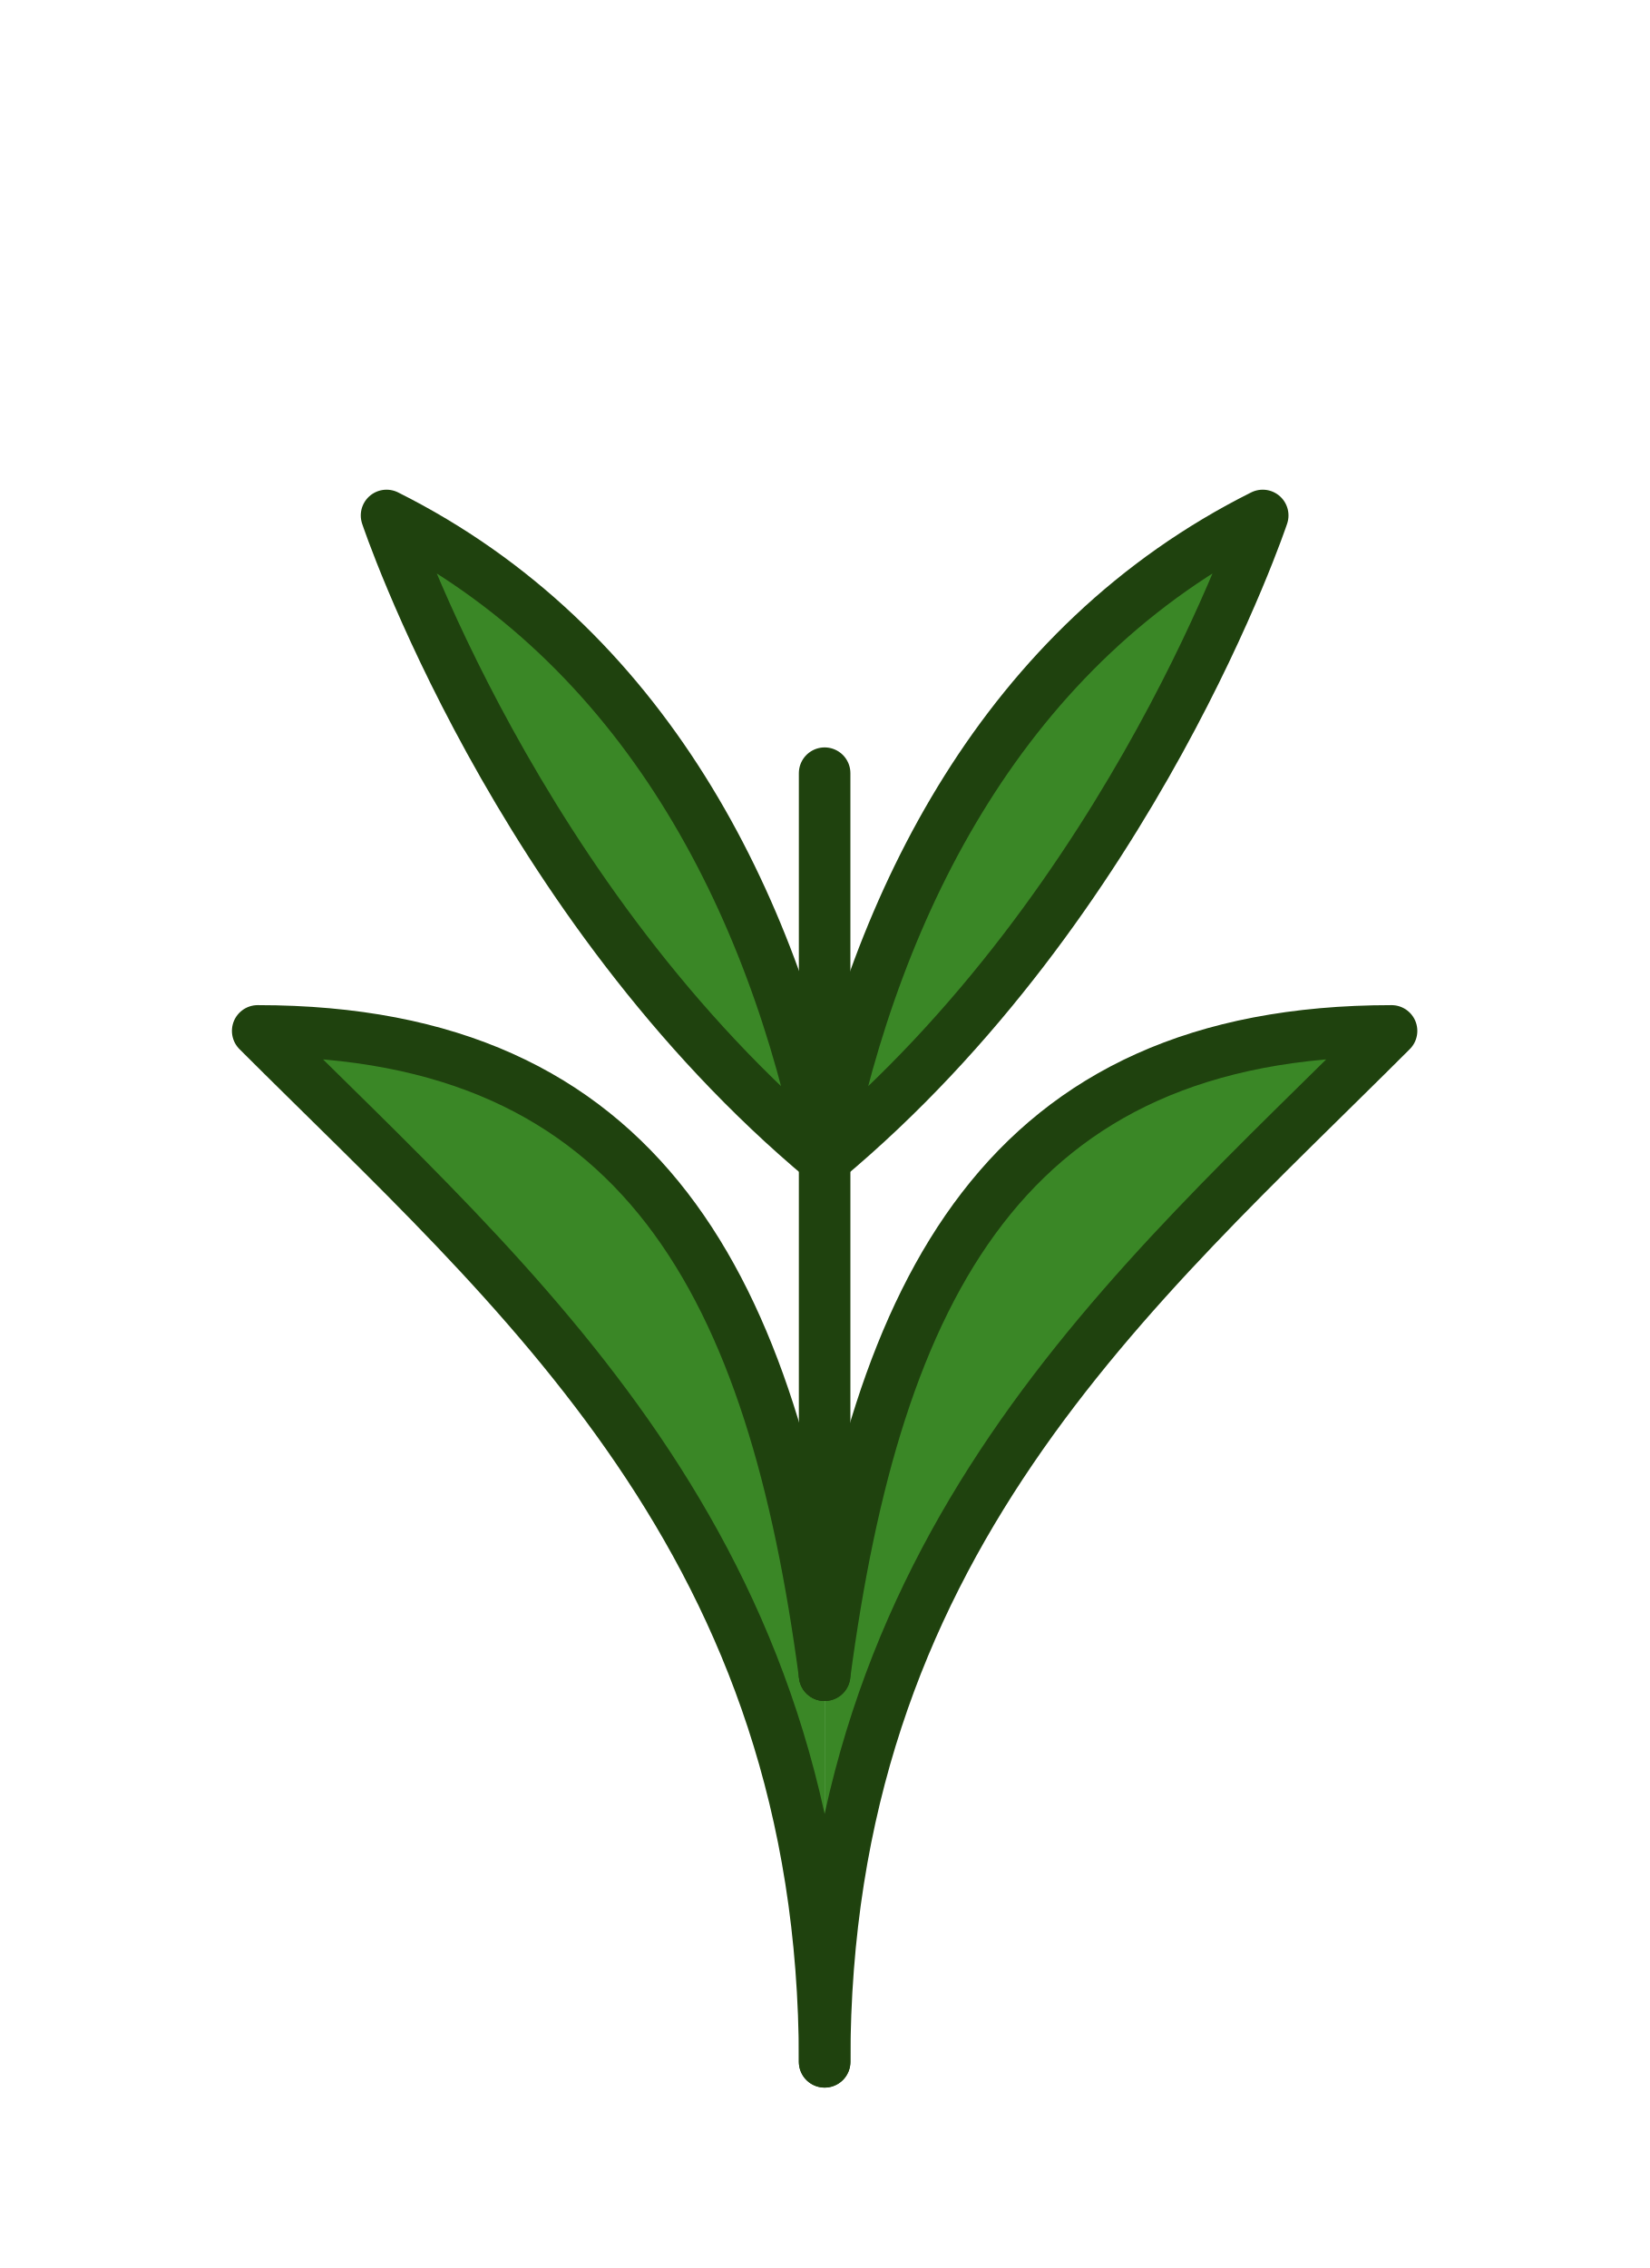
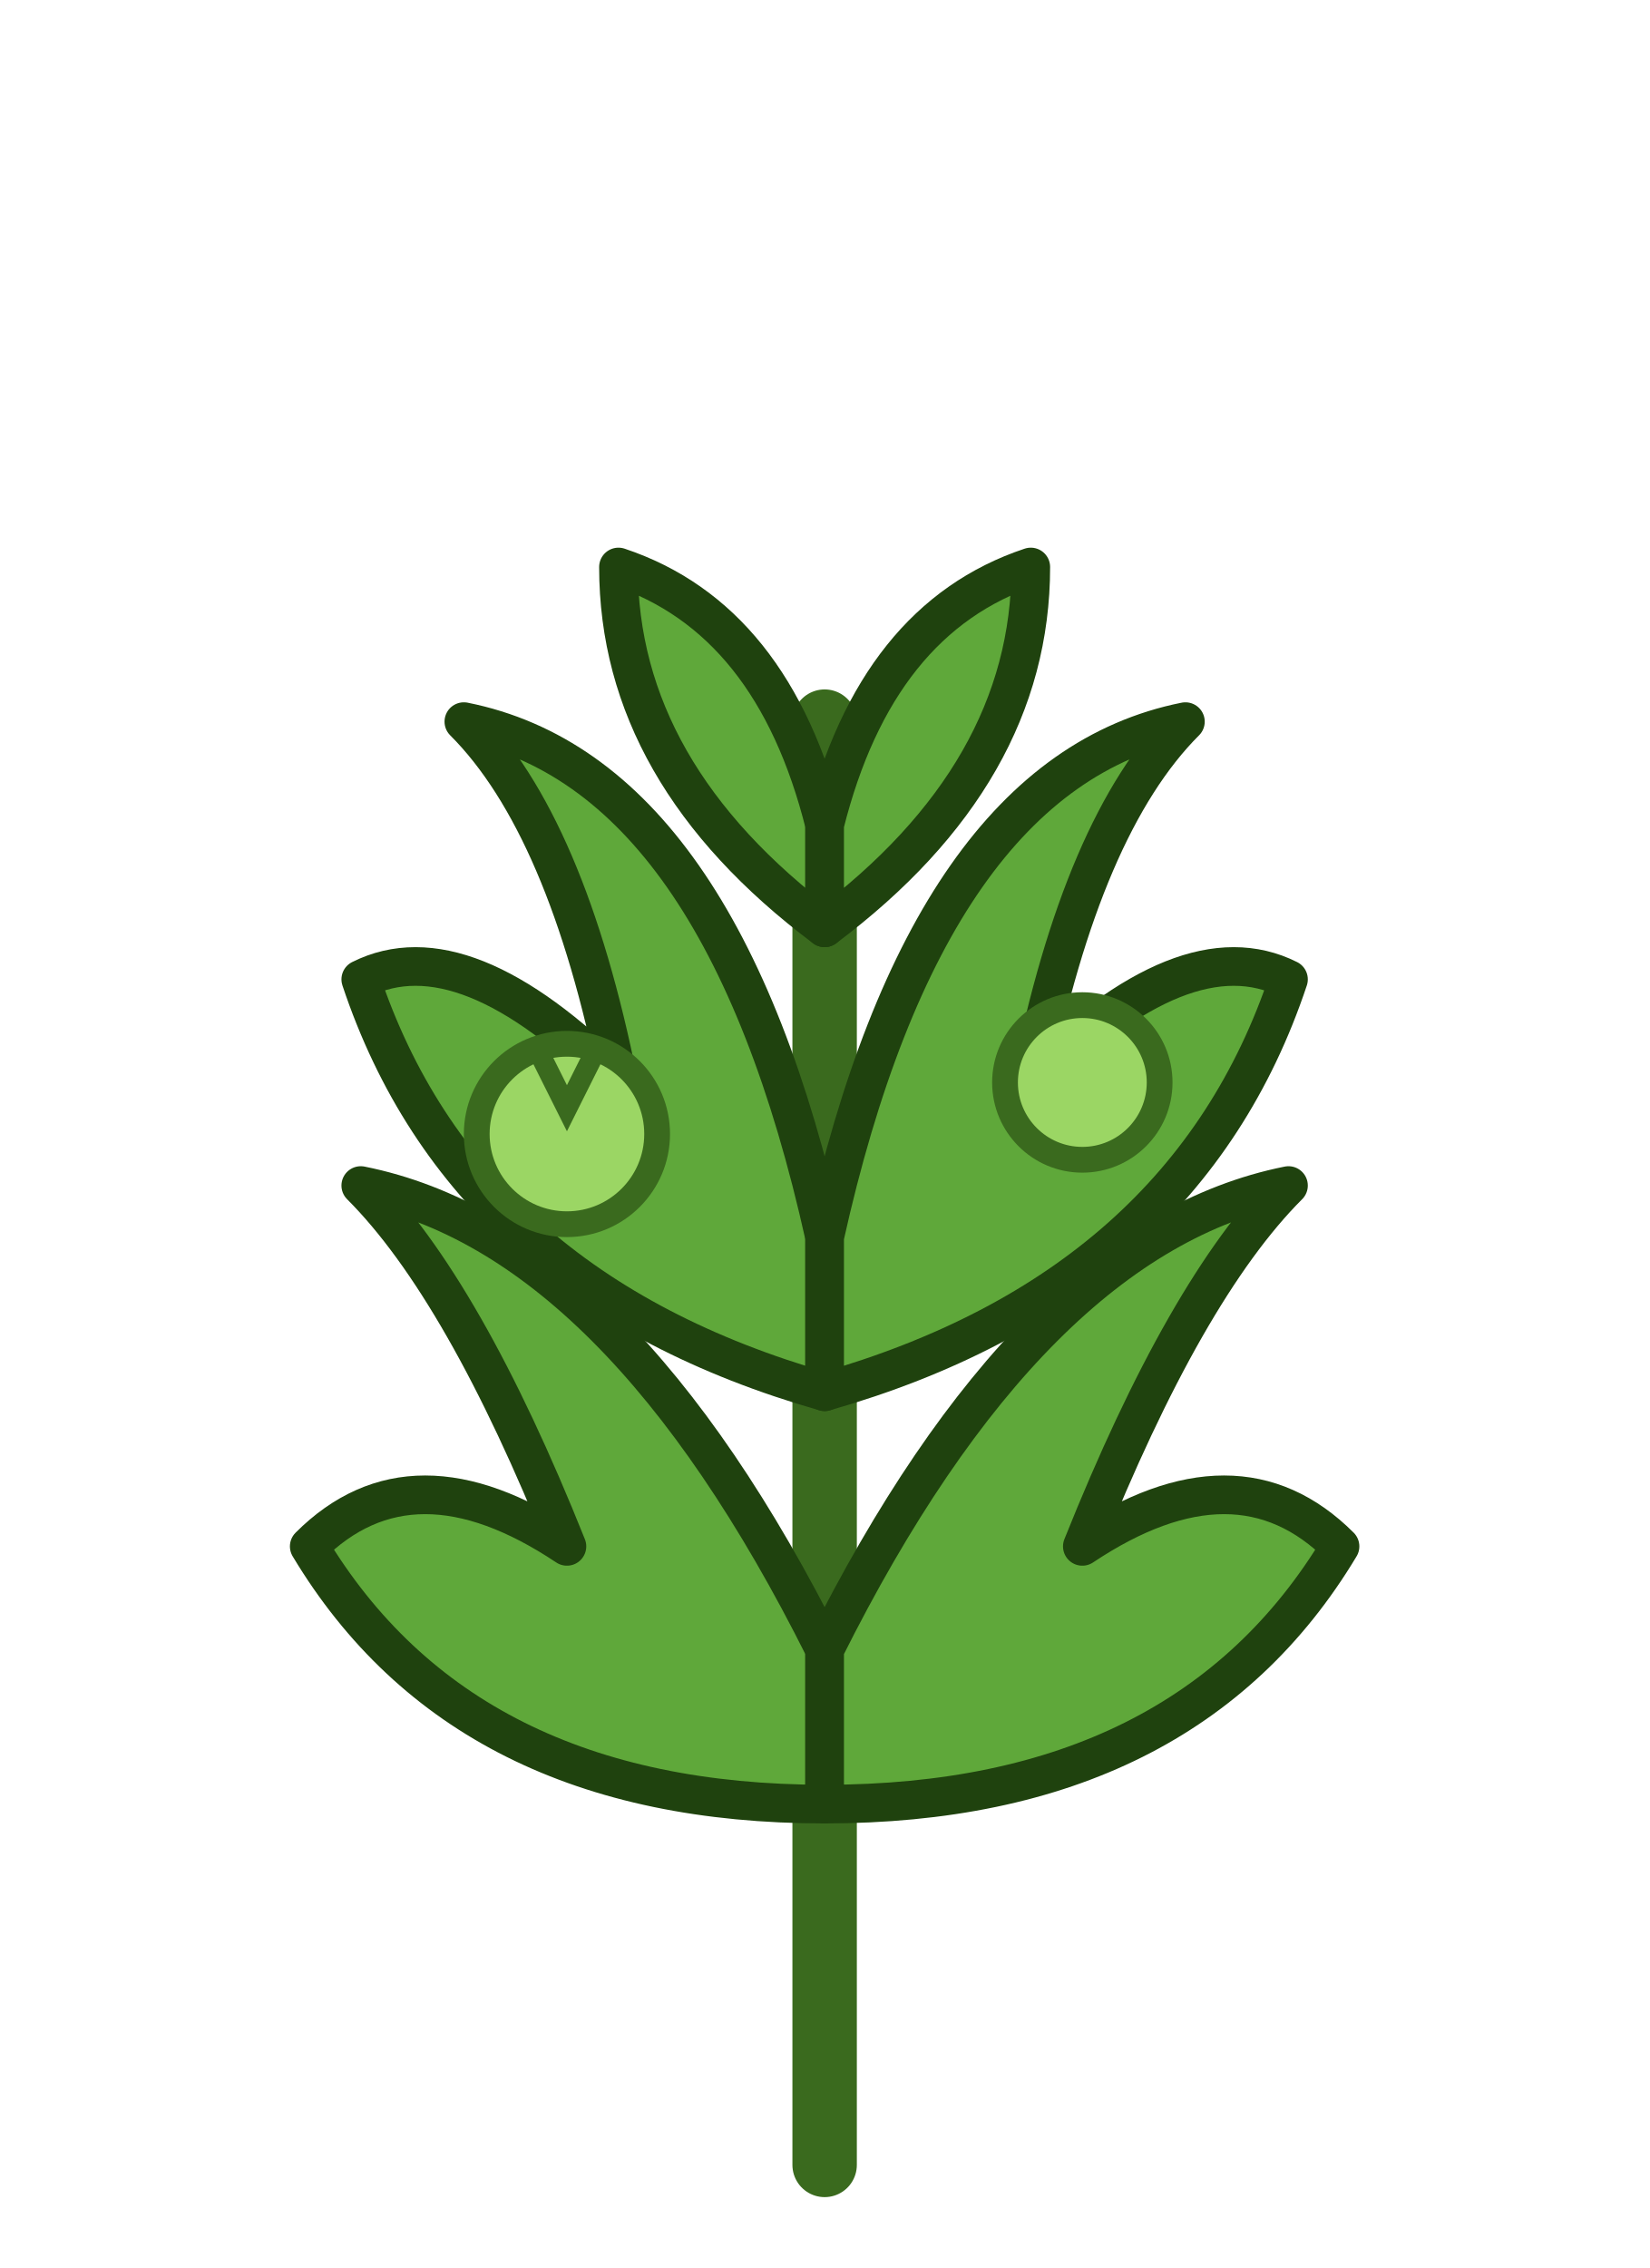
<svg xmlns="http://www.w3.org/2000/svg" viewBox="0 0 64 88" width="64" height="88">
-   <g fill="#3a8726" stroke="#1f420e" stroke-width="2" stroke-linecap="round" stroke-linejoin="round">
-     <path d="M 32 80 C 32 60 20 50 10 40 C 25 40 30 50 32 65" />
-     <path d="M 32 80 C 32 60 44 50 54 40 C 39 40 34 50 32 65" />
-     <path d="M 32 65 L 32 30" />
-     <path d="M 32 45 C 20 35 15 20 15 20 C 25 25 30 35 32 45" />
-     <path d="M 32 45 C 44 35 49 20 49 20 C 39 25 34 35 32 45" />
+   <path d="M 32 84 L 32 28" stroke="#3a6a1e" stroke-width="2.5" stroke-linecap="round" />
+   <g fill="#5fa83a" stroke="#1f420e" stroke-width="1.5" stroke-linejoin="round">
+     <path d="M 32 70 Q 18 70 12 60 Q 16 56 22 60 Q 18 50 14 46 Q 24 48 32 64 Z" />
+     <path d="M 32 70 Q 46 70 52 60 Q 48 56 42 60 Q 46 50 50 46 Q 40 48 32 64 Z" />
+     <path d="M 32 54 Q 18 50 14 38 Q 18 36 24 42 Q 22 32 18 28 Q 28 30 32 48 Z" />
+     <path d="M 32 54 Q 46 50 50 38 Q 46 36 40 42 Q 42 32 46 28 Q 36 30 32 48 Z" />
+     <path d="M 32 36 Q 24 30 24 22 Q 30 24 32 32 Z" />
+     <path d="M 32 36 Q 40 30 40 22 Q 34 24 32 32 Z" />
  </g>
+   <circle cx="22" cy="44" r="3.5" fill="#9bd664" stroke="#3a6a1e" stroke-width="1" />
+   <circle cx="42" cy="42" r="3" fill="#9bd664" stroke="#3a6a1e" stroke-width="1" />
+   <path d="M 21 41 L 22 43 L 23 41" stroke="#3a6a1e" stroke-width="0.8" fill="none" />
</svg>
